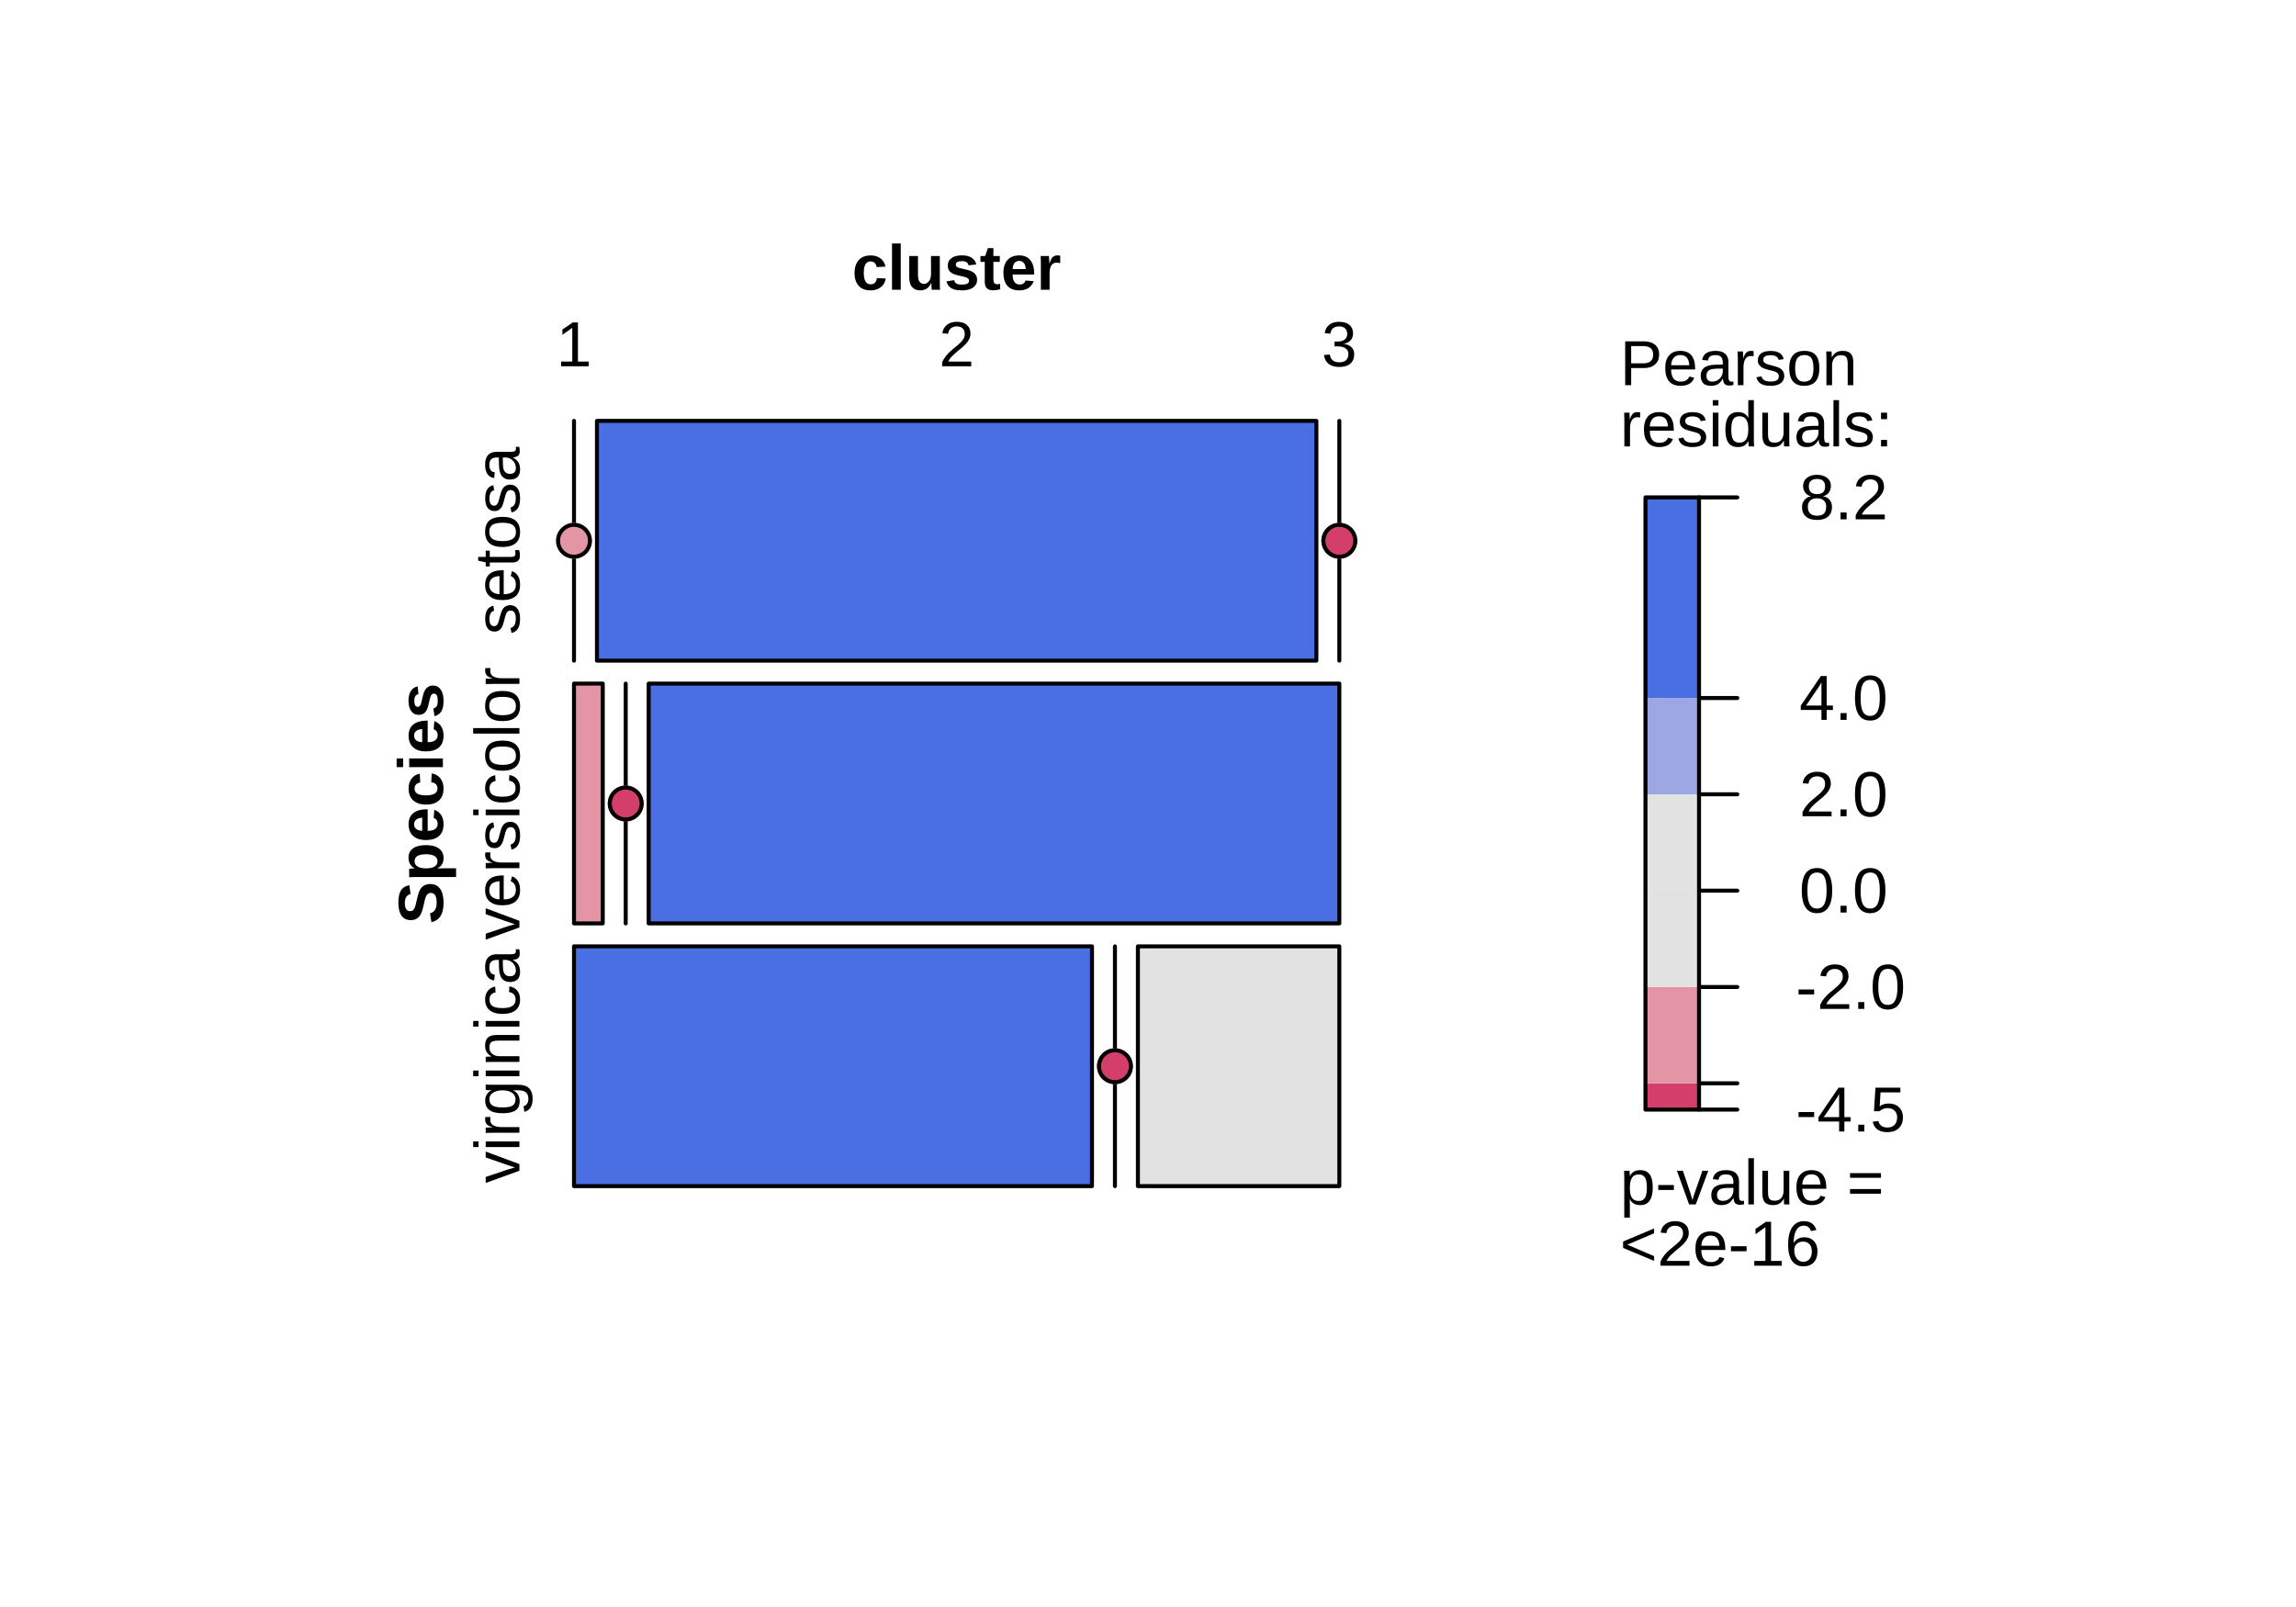
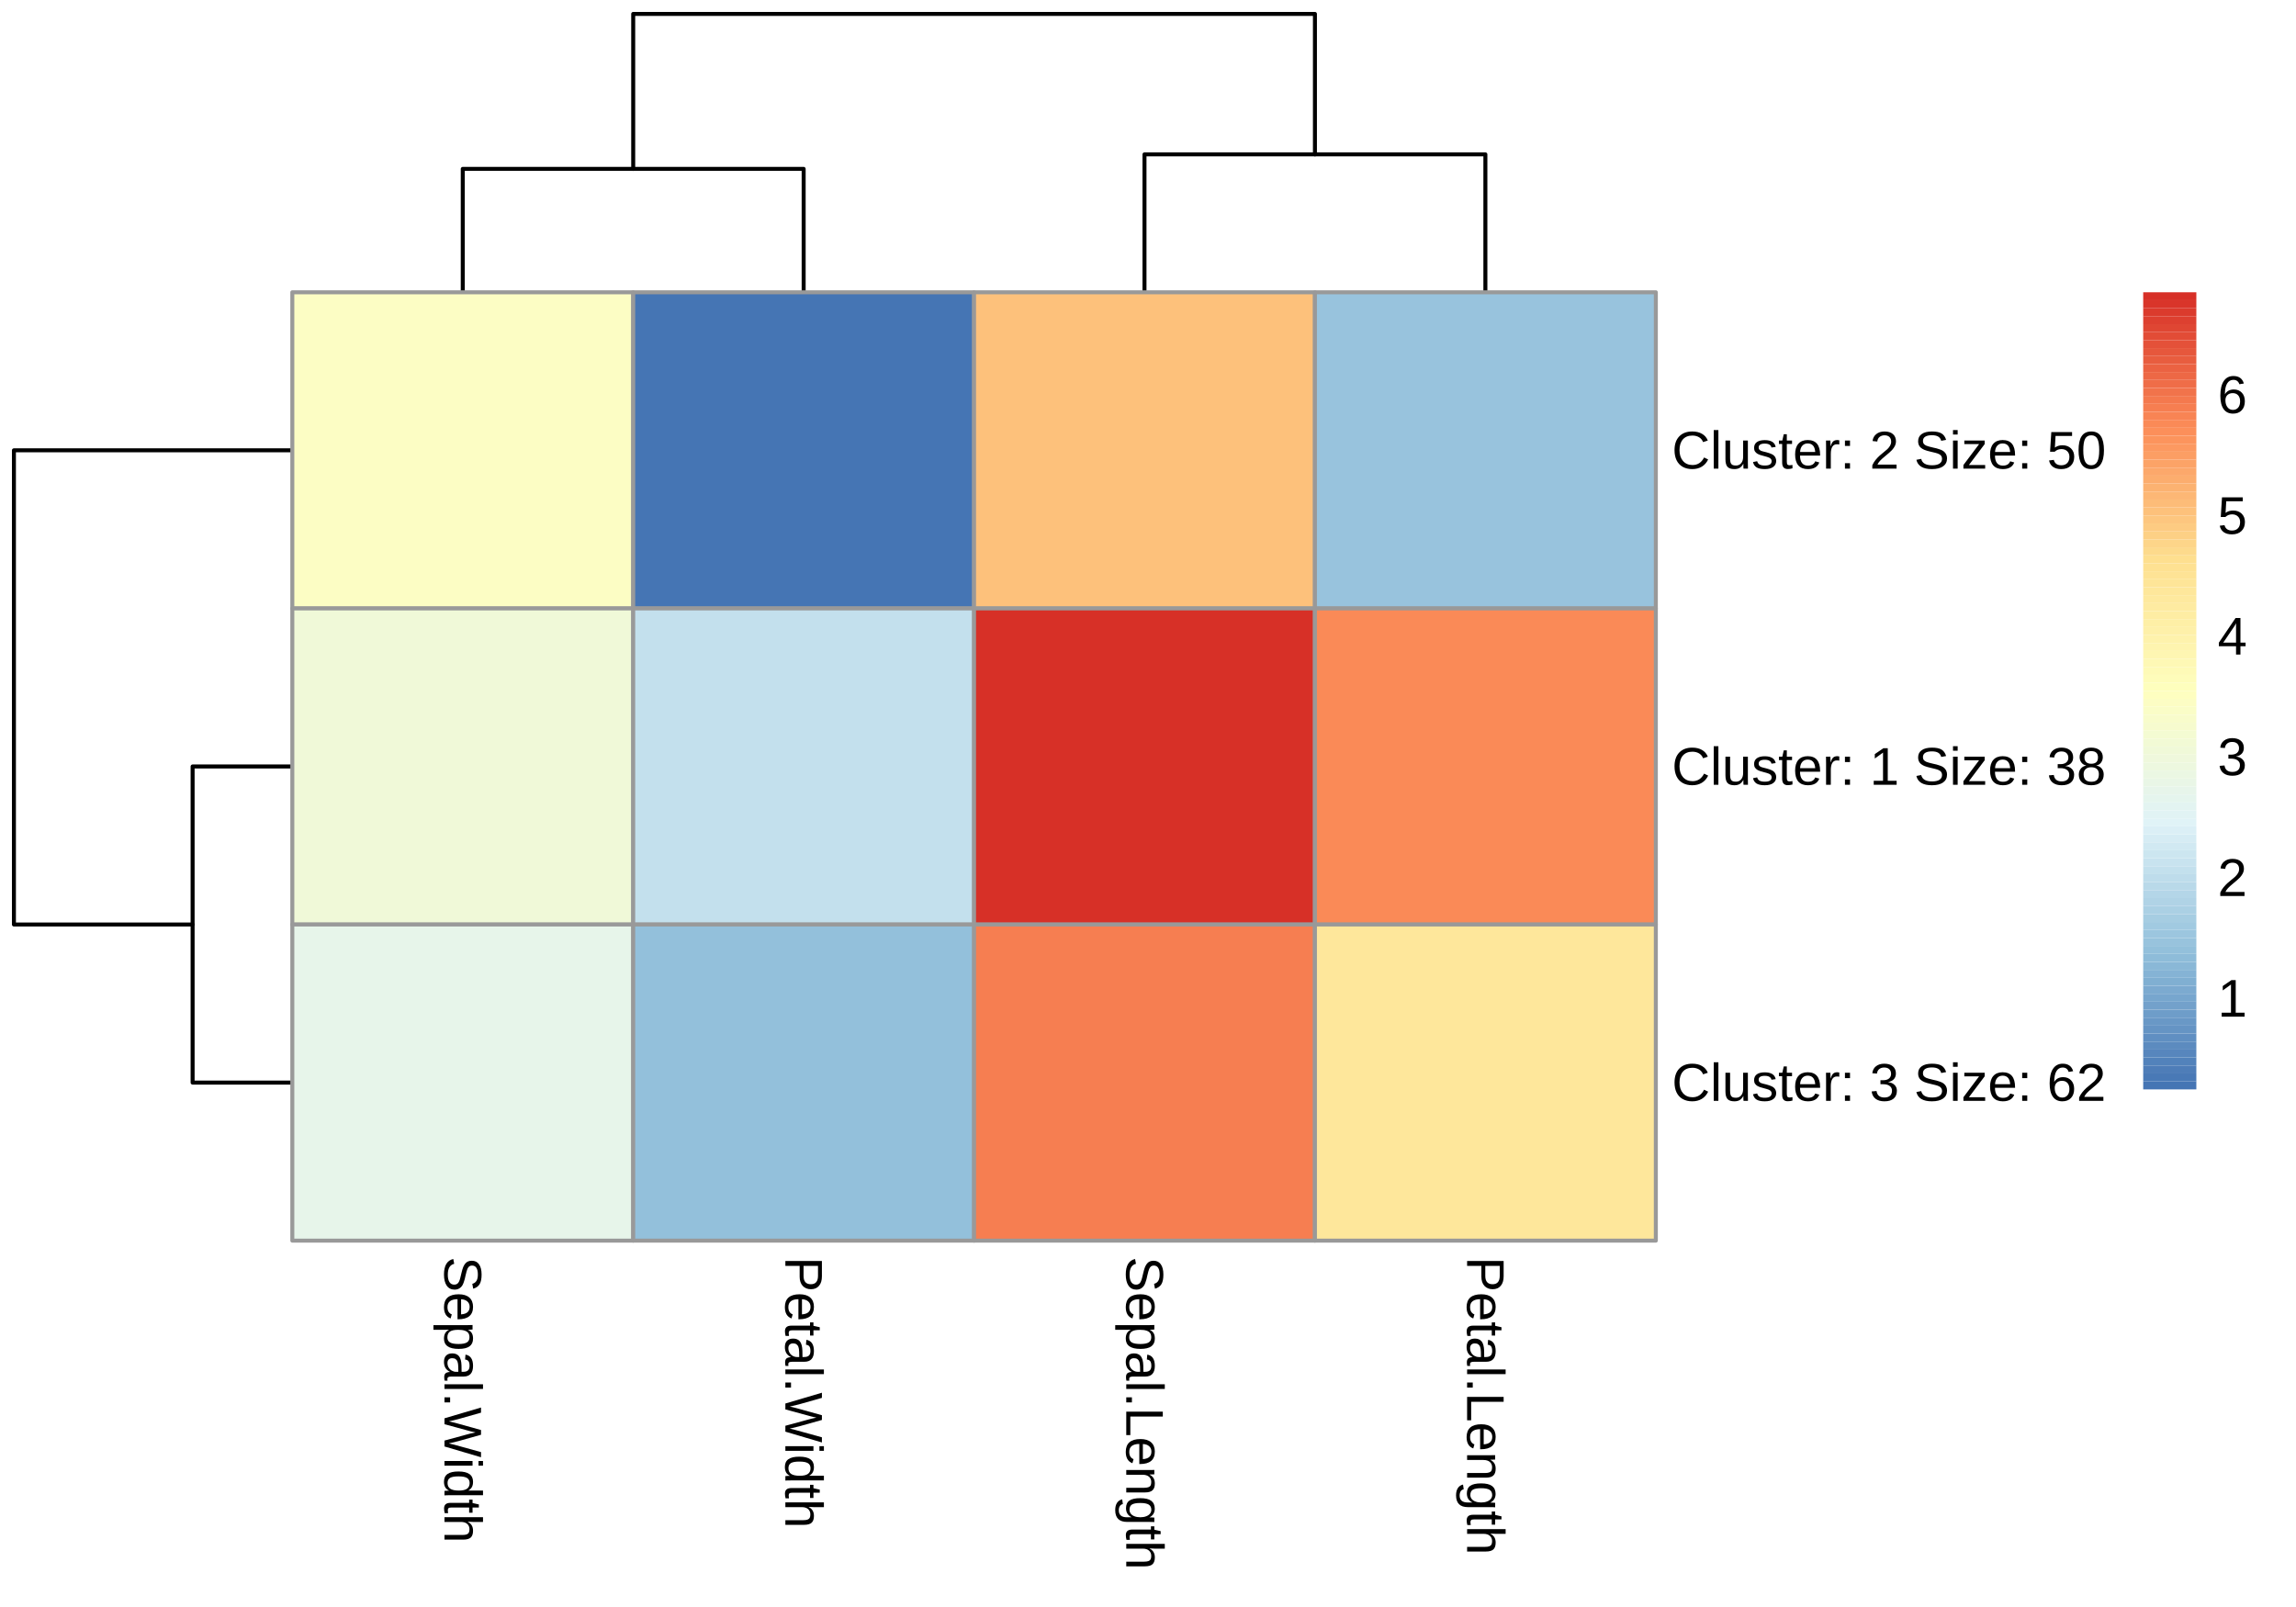
<svg xmlns="http://www.w3.org/2000/svg" viewBox="0 0 432.00 302.40">
  <defs>
    <style type="text/css">
    line, polyline, path, rect, circle {
      fill: none;
      stroke: #000000;
      stroke-linecap: round;
      stroke-linejoin: round;
      stroke-miterlimit: 10.00;
    }
  </style>
  </defs>
  <rect width="100%" height="100%" style="stroke: none; fill: #FFFFFF;" />
-   <rect x="309.60" y="203.85" width="10.08" height="4.95" style="stroke-width: 0.75; stroke: none; fill: #D33F6A;" />
-   <rect x="309.60" y="185.73" width="10.08" height="18.13" style="stroke-width: 0.75; stroke: none; fill: #E495A5;" />
-   <rect x="309.60" y="167.60" width="10.08" height="18.13" style="stroke-width: 0.75; stroke: none; fill: #E2E2E2;" />
-   <rect x="309.60" y="149.47" width="10.08" height="18.13" style="stroke-width: 0.75; stroke: none; fill: #E2E2E2;" />
-   <rect x="309.60" y="131.35" width="10.08" height="18.13" style="stroke-width: 0.75; stroke: none; fill: #9DA8E2;" />
-   <rect x="309.60" y="93.60" width="10.08" height="37.75" style="stroke-width: 0.75; stroke: none; fill: #4A6FE3;" />
-   <rect x="309.60" y="93.60" width="10.08" height="115.20" style="stroke-width: 0.75;" />
-   <text x="337.87" y="212.92" style="font-size: 12.00px; font-family: Liberation Sans;" textLength="20.68px" lengthAdjust="spacingAndGlyphs">-4.5</text>
-   <text x="337.87" y="189.85" style="font-size: 12.00px; font-family: Liberation Sans;" textLength="20.68px" lengthAdjust="spacingAndGlyphs">-2.0</text>
-   <text x="338.54" y="171.72" style="font-size: 12.00px; font-family: Liberation Sans;" textLength="20.02px" lengthAdjust="spacingAndGlyphs"> 0.0</text>
-   <text x="338.54" y="153.60" style="font-size: 12.00px; font-family: Liberation Sans;" textLength="20.02px" lengthAdjust="spacingAndGlyphs"> 2.0</text>
-   <text x="338.54" y="135.47" style="font-size: 12.00px; font-family: Liberation Sans;" textLength="20.02px" lengthAdjust="spacingAndGlyphs"> 4.0</text>
-   <text x="338.54" y="97.72" style="font-size: 12.00px; font-family: Liberation Sans;" textLength="20.02px" lengthAdjust="spacingAndGlyphs"> 8.2</text>
-   <line x1="319.68" y1="208.80" x2="326.88" y2="208.80" style="stroke-width: 0.75;" />
-   <line x1="319.68" y1="203.85" x2="326.88" y2="203.85" style="stroke-width: 0.75;" />
-   <line x1="319.68" y1="185.73" x2="326.88" y2="185.73" style="stroke-width: 0.75;" />
-   <line x1="319.68" y1="167.60" x2="326.88" y2="167.60" style="stroke-width: 0.75;" />
-   <line x1="319.68" y1="149.47" x2="326.88" y2="149.47" style="stroke-width: 0.75;" />
-   <line x1="319.68" y1="131.35" x2="326.88" y2="131.35" style="stroke-width: 0.75;" />
-   <line x1="319.68" y1="93.60" x2="326.88" y2="93.60" style="stroke-width: 0.75;" />
-   <text x="304.80" y="72.48" style="font-size: 12.00px; font-family: Liberation Sans;" textLength="44.70px" lengthAdjust="spacingAndGlyphs">Pearson</text>
-   <text x="304.80" y="84.00" style="font-size: 12.00px; font-family: Liberation Sans;" textLength="51.36px" lengthAdjust="spacingAndGlyphs">residuals:</text>
-   <text x="304.80" y="226.65" style="font-size: 12.00px; font-family: Liberation Sans;" textLength="49.70px" lengthAdjust="spacingAndGlyphs">p-value =</text>
-   <text x="304.80" y="238.17" style="font-size: 12.00px; font-family: Liberation Sans;" textLength="37.70px" lengthAdjust="spacingAndGlyphs">&lt;2e-16</text>
-   <polyline points="108.00,124.32 108.00,79.20 " style="stroke-width: 0.75;" />
-   <polyline points="108.00,101.76 108.00,101.76 " style="stroke-width: 0.75;" />
-   <circle cx="108.00" cy="101.76" r="2.25pt" style="stroke-width: 0.75; stroke: #E495A5; fill: #E495A5;" />
-   <circle cx="108.00" cy="101.76" r="2.25pt" style="stroke-width: 0.75;" />
-   <rect x="112.32" y="79.20" width="135.36" height="45.12" style="stroke-width: 0.75; fill: #4A6FE3;" />
-   <polyline points="252.00,124.32 252.00,79.20 " style="stroke-width: 0.75;" />
-   <polyline points="252.00,101.76 252.00,101.76 " style="stroke-width: 0.75;" />
-   <circle cx="252.00" cy="101.76" r="2.25pt" style="stroke-width: 0.75; stroke: #D33F6A; fill: #D33F6A;" />
-   <circle cx="252.00" cy="101.76" r="2.25pt" style="stroke-width: 0.75;" />
-   <rect x="108.00" y="128.64" width="5.41" height="45.12" style="stroke-width: 0.75; fill: #E495A5;" />
-   <polyline points="117.73,173.76 117.73,128.64 " style="stroke-width: 0.75;" />
-   <polyline points="117.73,151.20 117.73,151.20 " style="stroke-width: 0.75;" />
-   <circle cx="117.73" cy="151.20" r="2.25pt" style="stroke-width: 0.75; stroke: #D33F6A; fill: #D33F6A;" />
-   <circle cx="117.73" cy="151.20" r="2.25pt" style="stroke-width: 0.75;" />
-   <rect x="122.05" y="128.64" width="129.95" height="45.12" style="stroke-width: 0.75; fill: #4A6FE3;" />
-   <rect x="108.00" y="178.08" width="97.46" height="45.12" style="stroke-width: 0.75; fill: #4A6FE3;" />
-   <polyline points="209.78,223.20 209.78,178.08 " style="stroke-width: 0.75;" />
-   <polyline points="209.78,200.64 209.78,200.64 " style="stroke-width: 0.75;" />
-   <circle cx="209.78" cy="200.64" r="2.25pt" style="stroke-width: 0.75; stroke: #D33F6A; fill: #D33F6A;" />
-   <circle cx="209.78" cy="200.64" r="2.25pt" style="stroke-width: 0.75;" />
-   <rect x="214.10" y="178.08" width="37.90" height="45.12" style="stroke-width: 0.75; fill: #E2E2E2;" />
-   <text x="160.32" y="54.52" style="font-size: 12.00px; font-weight: bold; font-family: Liberation Sans;" textLength="39.35px" lengthAdjust="spacingAndGlyphs">cluster</text>
-   <text transform="translate(83.33,173.88) rotate(-90)" style="font-size: 12.00px; font-weight: bold; font-family: Liberation Sans;" textLength="45.36px" lengthAdjust="spacingAndGlyphs">Species</text>
-   <text transform="translate(97.73,222.65) rotate(-90)" style="font-size: 12.00px; font-family: Liberation Sans;" textLength="44.02px" lengthAdjust="spacingAndGlyphs">virginica</text>
-   <text transform="translate(97.73,176.87) rotate(-90)" style="font-size: 12.00px; font-family: Liberation Sans;" textLength="51.35px" lengthAdjust="spacingAndGlyphs">versicolor</text>
-   <text transform="translate(97.73,119.44) rotate(-90)" style="font-size: 12.00px; font-family: Liberation Sans;" textLength="35.36px" lengthAdjust="spacingAndGlyphs">setosa</text>
-   <text x="104.66" y="68.93" style="font-size: 12.00px; font-family: Liberation Sans;" textLength="6.67px" lengthAdjust="spacingAndGlyphs">1</text>
-   <text x="176.66" y="68.93" style="font-size: 12.00px; font-family: Liberation Sans;" textLength="6.67px" lengthAdjust="spacingAndGlyphs">2</text>
-   <text x="248.66" y="68.93" style="font-size: 12.00px; font-family: Liberation Sans;" textLength="6.67px" lengthAdjust="spacingAndGlyphs">3</text>
+   <defs>
+     <clipPath id="cpNTV8MzExLjU1fDU1fDA=">
+       <rect x="55.00" y="0.00" width="256.55" height="55.00" />
+     </clipPath>
+   </defs>
+   <polyline points="87.07,55.00 87.07,31.78 151.21,31.78 151.21,55.00 " style="stroke-width: 0.75;" clip-path="url(#cpNTV8MzExLjU1fDU1fDA=)" />
+   <polyline points="215.34,55.00 215.34,29.05 279.48,29.05 279.48,55.00 " style="stroke-width: 0.75;" clip-path="url(#cpNTV8MzExLjU1fDU1fDA=)" />
+   <polyline points="119.14,31.78 119.14,2.62 247.41,2.62 247.41,29.05 " style="stroke-width: 0.75;" clip-path="url(#cpNTV8MzExLjU1fDU1fDA=)" />
+   <defs>
+     <clipPath id="cpMHw0MzJ8MzAyLjR8MA==">
+       <rect x="0.00" y="0.00" width="432.00" height="302.40" />
+     </clipPath>
+   </defs>
+   <defs>
+     <clipPath id="cpMHw1NXwyMzMuNDZ8NTU=">
+       <rect x="0.00" y="55.00" width="55.00" height="178.46" />
+     </clipPath>
+   </defs>
+   <polyline points="55.00,144.23 36.24,144.23 36.24,203.72 55.00,203.72 " style="stroke-width: 0.75;" clip-path="url(#cpMHw1NXwyMzMuNDZ8NTU=)" />
+   <polyline points="55.00,84.74 2.62,84.74 2.62,173.97 36.24,173.97 " style="stroke-width: 0.75;" clip-path="url(#cpMHw1NXwyMzMuNDZ8NTU=)" />
+   <defs>
+     <clipPath id="cpMHw0MzJ8MzAyLjR8MA==">
+       <rect x="0.00" y="0.00" width="432.00" height="302.40" />
+     </clipPath>
+   </defs>
+   <rect x="55.00" y="55.00" width="64.14" height="59.49" style="stroke-width: 0.75; stroke: #999999; fill: #FCFDC4;" clip-path="url(#cpMHw0MzJ8MzAyLjR8MA==)" />
+   <rect x="55.00" y="114.49" width="64.14" height="59.49" style="stroke-width: 0.75; stroke: #999999; fill: #F0F9D8;" clip-path="url(#cpMHw0MzJ8MzAyLjR8MA==)" />
+   <rect x="55.00" y="173.97" width="64.14" height="59.49" style="stroke-width: 0.75; stroke: #999999; fill: #E7F5EA;" clip-path="url(#cpMHw0MzJ8MzAyLjR8MA==)" />
+   <rect x="119.14" y="55.00" width="64.14" height="59.49" style="stroke-width: 0.75; stroke: #999999; fill: #4575B4;" clip-path="url(#cpMHw0MzJ8MzAyLjR8MA==)" />
+   <rect x="119.14" y="114.49" width="64.14" height="59.49" style="stroke-width: 0.75; stroke: #999999; fill: #C3E0ED;" clip-path="url(#cpMHw0MzJ8MzAyLjR8MA==)" />
+   <rect x="119.14" y="173.97" width="64.14" height="59.49" style="stroke-width: 0.75; stroke: #999999; fill: #93C0DB;" clip-path="url(#cpMHw0MzJ8MzAyLjR8MA==)" />
+   <rect x="183.27" y="55.00" width="64.14" height="59.49" style="stroke-width: 0.75; stroke: #999999; fill: #FDC17B;" clip-path="url(#cpMHw0MzJ8MzAyLjR8MA==)" />
+   <rect x="183.27" y="114.49" width="64.14" height="59.49" style="stroke-width: 0.75; stroke: #999999; fill: #D73027;" clip-path="url(#cpMHw0MzJ8MzAyLjR8MA==)" />
+   <rect x="183.27" y="173.97" width="64.14" height="59.49" style="stroke-width: 0.75; stroke: #999999; fill: #F67E51;" clip-path="url(#cpMHw0MzJ8MzAyLjR8MA==)" />
+   <rect x="247.41" y="55.00" width="64.14" height="59.49" style="stroke-width: 0.75; stroke: #999999; fill: #98C3DD;" clip-path="url(#cpMHw0MzJ8MzAyLjR8MA==)" />
+   <rect x="247.41" y="114.49" width="64.14" height="59.49" style="stroke-width: 0.75; stroke: #999999; fill: #FA8A57;" clip-path="url(#cpMHw0MzJ8MzAyLjR8MA==)" />
+   <rect x="247.41" y="173.97" width="64.14" height="59.49" style="stroke-width: 0.75; stroke: #999999; fill: #FEE79B;" clip-path="url(#cpMHw0MzJ8MzAyLjR8MA==)" />
+   <g clip-path="url(#cpMHw0MzJ8MzAyLjR8MA==)">
+     <text transform="translate(83.63,236.46) rotate(-270)" style="font-size: 10.00px; font-family: Liberation Sans;" textLength="53.92px" lengthAdjust="spacingAndGlyphs">Sepal.Width</text>
+   </g>
+   <g clip-path="url(#cpMHw0MzJ8MzAyLjR8MA==)">
+     <text transform="translate(147.77,236.46) rotate(-270)" style="font-size: 10.00px; font-family: Liberation Sans;" textLength="51.13px" lengthAdjust="spacingAndGlyphs">Petal.Width</text>
+   </g>
+   <g clip-path="url(#cpMHw0MzJ8MzAyLjR8MA==)">
+     <text transform="translate(211.91,236.46) rotate(-270)" style="font-size: 10.00px; font-family: Liberation Sans;" textLength="58.94px" lengthAdjust="spacingAndGlyphs">Sepal.Length</text>
+   </g>
+   <g clip-path="url(#cpMHw0MzJ8MzAyLjR8MA==)">
+     <text transform="translate(276.04,236.46) rotate(-270)" style="font-size: 10.00px; font-family: Liberation Sans;" textLength="56.16px" lengthAdjust="spacingAndGlyphs">Petal.Length</text>
+   </g>
+   <g clip-path="url(#cpMHw0MzJ8MzAyLjR8MA==)">
+     <text x="314.55" y="88.18" style="font-size: 10.00px; font-family: Liberation Sans;" textLength="81.70px" lengthAdjust="spacingAndGlyphs">Cluster: 2 Size: 50</text>
+   </g>
+   <g clip-path="url(#cpMHw0MzJ8MzAyLjR8MA==)">
+     <text x="314.55" y="147.67" style="font-size: 10.00px; font-family: Liberation Sans;" textLength="81.70px" lengthAdjust="spacingAndGlyphs">Cluster: 1 Size: 38</text>
+   </g>
+   <g clip-path="url(#cpMHw0MzJ8MzAyLjR8MA==)">
+     <text x="314.55" y="207.15" style="font-size: 10.00px; font-family: Liberation Sans;" textLength="81.70px" lengthAdjust="spacingAndGlyphs">Cluster: 3 Size: 62</text>
+   </g>
+   <rect x="403.25" y="203.50" width="10.00" height="1.50" style="stroke-width: 0.75; stroke: none; fill: #4575B4;" clip-path="url(#cpMHw0MzJ8MzAyLjR8MA==)" />
+   <rect x="403.25" y="202.00" width="10.00" height="1.50" style="stroke-width: 0.75; stroke: none; fill: #4979B6;" clip-path="url(#cpMHw0MzJ8MzAyLjR8MA==)" />
+   <rect x="403.25" y="200.50" width="10.00" height="1.50" style="stroke-width: 0.75; stroke: none; fill: #4E7DB8;" clip-path="url(#cpMHw0MzJ8MzAyLjR8MA==)" />
+   <rect x="403.25" y="199.00" width="10.00" height="1.50" style="stroke-width: 0.75; stroke: none; fill: #5282BB;" clip-path="url(#cpMHw0MzJ8MzAyLjR8MA==)" />
+   <rect x="403.25" y="197.50" width="10.00" height="1.50" style="stroke-width: 0.75; stroke: none; fill: #5786BD;" clip-path="url(#cpMHw0MzJ8MzAyLjR8MA==)" />
+   <rect x="403.25" y="196.00" width="10.00" height="1.50" style="stroke-width: 0.75; stroke: none; fill: #5C8BBF;" clip-path="url(#cpMHw0MzJ8MzAyLjR8MA==)" />
+   <rect x="403.25" y="194.50" width="10.00" height="1.50" style="stroke-width: 0.75; stroke: none; fill: #608FC2;" clip-path="url(#cpMHw0MzJ8MzAyLjR8MA==)" />
+   <rect x="403.25" y="193.00" width="10.00" height="1.50" style="stroke-width: 0.75; stroke: none; fill: #6594C4;" clip-path="url(#cpMHw0MzJ8MzAyLjR8MA==)" />
+   <rect x="403.25" y="191.50" width="10.00" height="1.50" style="stroke-width: 0.75; stroke: none; fill: #6998C6;" clip-path="url(#cpMHw0MzJ8MzAyLjR8MA==)" />
+   <rect x="403.25" y="190.00" width="10.00" height="1.50" style="stroke-width: 0.75; stroke: none; fill: #6E9DC9;" clip-path="url(#cpMHw0MzJ8MzAyLjR8MA==)" />
+   <rect x="403.25" y="188.50" width="10.00" height="1.50" style="stroke-width: 0.75; stroke: none; fill: #73A1CB;" clip-path="url(#cpMHw0MzJ8MzAyLjR8MA==)" />
+   <rect x="403.25" y="187.00" width="10.00" height="1.50" style="stroke-width: 0.75; stroke: none; fill: #77A6CE;" clip-path="url(#cpMHw0MzJ8MzAyLjR8MA==)" />
+   <rect x="403.25" y="185.50" width="10.00" height="1.50" style="stroke-width: 0.75; stroke: none; fill: #7CAAD0;" clip-path="url(#cpMHw0MzJ8MzAyLjR8MA==)" />
+   <rect x="403.25" y="184.00" width="10.00" height="1.50" style="stroke-width: 0.75; stroke: none; fill: #80AFD2;" clip-path="url(#cpMHw0MzJ8MzAyLjR8MA==)" />
+   <rect x="403.25" y="182.50" width="10.00" height="1.50" style="stroke-width: 0.75; stroke: none; fill: #85B3D5;" clip-path="url(#cpMHw0MzJ8MzAyLjR8MA==)" />
+   <rect x="403.25" y="181.00" width="10.00" height="1.50" style="stroke-width: 0.75; stroke: none; fill: #8AB8D7;" clip-path="url(#cpMHw0MzJ8MzAyLjR8MA==)" />
+   <rect x="403.25" y="179.50" width="10.00" height="1.50" style="stroke-width: 0.75; stroke: none; fill: #8EBCD9;" clip-path="url(#cpMHw0MzJ8MzAyLjR8MA==)" />
+   <rect x="403.25" y="178.00" width="10.00" height="1.50" style="stroke-width: 0.75; stroke: none; fill: #93C0DB;" clip-path="url(#cpMHw0MzJ8MzAyLjR8MA==)" />
+   <rect x="403.25" y="176.50" width="10.00" height="1.50" style="stroke-width: 0.75; stroke: none; fill: #98C3DD;" clip-path="url(#cpMHw0MzJ8MzAyLjR8MA==)" />
+   <rect x="403.25" y="175.00" width="10.00" height="1.50" style="stroke-width: 0.75; stroke: none; fill: #9CC6DF;" clip-path="url(#cpMHw0MzJ8MzAyLjR8MA==)" />
+   <rect x="403.25" y="173.50" width="10.00" height="1.50" style="stroke-width: 0.75; stroke: none; fill: #A1CAE1;" clip-path="url(#cpMHw0MzJ8MzAyLjR8MA==)" />
+   <rect x="403.25" y="172.00" width="10.00" height="1.50" style="stroke-width: 0.75; stroke: none; fill: #A6CDE2;" clip-path="url(#cpMHw0MzJ8MzAyLjR8MA==)" />
+   <rect x="403.25" y="170.50" width="10.00" height="1.50" style="stroke-width: 0.75; stroke: none; fill: #ABD0E4;" clip-path="url(#cpMHw0MzJ8MzAyLjR8MA==)" />
+   <rect x="403.25" y="169.00" width="10.00" height="1.50" style="stroke-width: 0.75; stroke: none; fill: #B0D3E6;" clip-path="url(#cpMHw0MzJ8MzAyLjR8MA==)" />
+   <rect x="403.25" y="167.50" width="10.00" height="1.50" style="stroke-width: 0.75; stroke: none; fill: #B4D6E8;" clip-path="url(#cpMHw0MzJ8MzAyLjR8MA==)" />
+   <rect x="403.25" y="166.00" width="10.00" height="1.50" style="stroke-width: 0.75; stroke: none; fill: #B9D9E9;" clip-path="url(#cpMHw0MzJ8MzAyLjR8MA==)" />
+   <rect x="403.25" y="164.50" width="10.00" height="1.50" style="stroke-width: 0.75; stroke: none; fill: #BEDCEB;" clip-path="url(#cpMHw0MzJ8MzAyLjR8MA==)" />
+   <rect x="403.25" y="163.00" width="10.00" height="1.50" style="stroke-width: 0.75; stroke: none; fill: #C3E0ED;" clip-path="url(#cpMHw0MzJ8MzAyLjR8MA==)" />
+   <rect x="403.25" y="161.50" width="10.00" height="1.50" style="stroke-width: 0.75; stroke: none; fill: #C8E3EF;" clip-path="url(#cpMHw0MzJ8MzAyLjR8MA==)" />
+   <rect x="403.25" y="160.00" width="10.00" height="1.50" style="stroke-width: 0.75; stroke: none; fill: #CCE6F0;" clip-path="url(#cpMHw0MzJ8MzAyLjR8MA==)" />
+   <rect x="403.25" y="158.50" width="10.00" height="1.50" style="stroke-width: 0.75; stroke: none; fill: #D1E9F2;" clip-path="url(#cpMHw0MzJ8MzAyLjR8MA==)" />
+   <rect x="403.25" y="157.00" width="10.00" height="1.50" style="stroke-width: 0.75; stroke: none; fill: #D6ECF4;" clip-path="url(#cpMHw0MzJ8MzAyLjR8MA==)" />
+   <rect x="403.25" y="155.50" width="10.00" height="1.50" style="stroke-width: 0.75; stroke: none; fill: #DBEFF6;" clip-path="url(#cpMHw0MzJ8MzAyLjR8MA==)" />
+   <rect x="403.25" y="154.00" width="10.00" height="1.50" style="stroke-width: 0.75; stroke: none; fill: #E0F3F7;" clip-path="url(#cpMHw0MzJ8MzAyLjR8MA==)" />
+   <rect x="403.25" y="152.50" width="10.00" height="1.50" style="stroke-width: 0.75; stroke: none; fill: #E1F3F4;" clip-path="url(#cpMHw0MzJ8MzAyLjR8MA==)" />
+   <rect x="403.25" y="151.00" width="10.00" height="1.50" style="stroke-width: 0.75; stroke: none; fill: #E3F4F1;" clip-path="url(#cpMHw0MzJ8MzAyLjR8MA==)" />
+   <rect x="403.25" y="149.50" width="10.00" height="1.50" style="stroke-width: 0.75; stroke: none; fill: #E5F5ED;" clip-path="url(#cpMHw0MzJ8MzAyLjR8MA==)" />
+   <rect x="403.25" y="148.00" width="10.00" height="1.50" style="stroke-width: 0.75; stroke: none; fill: #E7F5EA;" clip-path="url(#cpMHw0MzJ8MzAyLjR8MA==)" />
+   <rect x="403.25" y="146.50" width="10.00" height="1.50" style="stroke-width: 0.75; stroke: none; fill: #E9F6E6;" clip-path="url(#cpMHw0MzJ8MzAyLjR8MA==)" />
+   <rect x="403.25" y="145.00" width="10.00" height="1.50" style="stroke-width: 0.75; stroke: none; fill: #EBF7E3;" clip-path="url(#cpMHw0MzJ8MzAyLjR8MA==)" />
+   <rect x="403.25" y="143.50" width="10.00" height="1.50" style="stroke-width: 0.75; stroke: none; fill: #EDF8DF;" clip-path="url(#cpMHw0MzJ8MzAyLjR8MA==)" />
+   <rect x="403.25" y="142.00" width="10.00" height="1.50" style="stroke-width: 0.75; stroke: none; fill: #EFF8DC;" clip-path="url(#cpMHw0MzJ8MzAyLjR8MA==)" />
+   <rect x="403.25" y="140.50" width="10.00" height="1.50" style="stroke-width: 0.75; stroke: none; fill: #F0F9D8;" clip-path="url(#cpMHw0MzJ8MzAyLjR8MA==)" />
+   <rect x="403.25" y="139.00" width="10.00" height="1.50" style="stroke-width: 0.75; stroke: none; fill: #F2FAD5;" clip-path="url(#cpMHw0MzJ8MzAyLjR8MA==)" />
+   <rect x="403.25" y="137.50" width="10.00" height="1.50" style="stroke-width: 0.75; stroke: none; fill: #F4FBD2;" clip-path="url(#cpMHw0MzJ8MzAyLjR8MA==)" />
+   <rect x="403.25" y="136.00" width="10.00" height="1.50" style="stroke-width: 0.75; stroke: none; fill: #F6FBCE;" clip-path="url(#cpMHw0MzJ8MzAyLjR8MA==)" />
+   <rect x="403.25" y="134.50" width="10.00" height="1.50" style="stroke-width: 0.75; stroke: none; fill: #F8FCCB;" clip-path="url(#cpMHw0MzJ8MzAyLjR8MA==)" />
+   <rect x="403.25" y="133.00" width="10.00" height="1.50" style="stroke-width: 0.75; stroke: none; fill: #FAFDC7;" clip-path="url(#cpMHw0MzJ8MzAyLjR8MA==)" />
+   <rect x="403.25" y="131.50" width="10.00" height="1.50" style="stroke-width: 0.75; stroke: none; fill: #FCFDC4;" clip-path="url(#cpMHw0MzJ8MzAyLjR8MA==)" />
+   <rect x="403.25" y="130.00" width="10.00" height="1.50" style="stroke-width: 0.75; stroke: none; fill: #FEFEC0;" clip-path="url(#cpMHw0MzJ8MzAyLjR8MA==)" />
+   <rect x="403.25" y="128.50" width="10.00" height="1.50" style="stroke-width: 0.75; stroke: none; fill: #FEFEBD;" clip-path="url(#cpMHw0MzJ8MzAyLjR8MA==)" />
+   <rect x="403.25" y="127.00" width="10.00" height="1.50" style="stroke-width: 0.75; stroke: none; fill: #FEFCBA;" clip-path="url(#cpMHw0MzJ8MzAyLjR8MA==)" />
+   <rect x="403.25" y="125.50" width="10.00" height="1.50" style="stroke-width: 0.75; stroke: none; fill: #FEFAB7;" clip-path="url(#cpMHw0MzJ8MzAyLjR8MA==)" />
+   <rect x="403.25" y="124.00" width="10.00" height="1.50" style="stroke-width: 0.75; stroke: none; fill: #FEF8B5;" clip-path="url(#cpMHw0MzJ8MzAyLjR8MA==)" />
+   <rect x="403.25" y="122.50" width="10.00" height="1.50" style="stroke-width: 0.75; stroke: none; fill: #FEF6B2;" clip-path="url(#cpMHw0MzJ8MzAyLjR8MA==)" />
+   <rect x="403.25" y="121.00" width="10.00" height="1.50" style="stroke-width: 0.75; stroke: none; fill: #FEF4AF;" clip-path="url(#cpMHw0MzJ8MzAyLjR8MA==)" />
+   <rect x="403.25" y="119.50" width="10.00" height="1.50" style="stroke-width: 0.75; stroke: none; fill: #FEF2AC;" clip-path="url(#cpMHw0MzJ8MzAyLjR8MA==)" />
+   <rect x="403.25" y="118.00" width="10.00" height="1.50" style="stroke-width: 0.75; stroke: none; fill: #FEF0A9;" clip-path="url(#cpMHw0MzJ8MzAyLjR8MA==)" />
+   <rect x="403.25" y="116.50" width="10.00" height="1.50" style="stroke-width: 0.75; stroke: none; fill: #FEEFA6;" clip-path="url(#cpMHw0MzJ8MzAyLjR8MA==)" />
+   <rect x="403.25" y="115.00" width="10.00" height="1.50" style="stroke-width: 0.75; stroke: none; fill: #FEEDA3;" clip-path="url(#cpMHw0MzJ8MzAyLjR8MA==)" />
+   <rect x="403.25" y="113.50" width="10.00" height="1.50" style="stroke-width: 0.75; stroke: none; fill: #FEEBA1;" clip-path="url(#cpMHw0MzJ8MzAyLjR8MA==)" />
+   <rect x="403.25" y="112.00" width="10.00" height="1.50" style="stroke-width: 0.75; stroke: none; fill: #FEE99E;" clip-path="url(#cpMHw0MzJ8MzAyLjR8MA==)" />
+   <rect x="403.25" y="110.50" width="10.00" height="1.50" style="stroke-width: 0.75; stroke: none; fill: #FEE79B;" clip-path="url(#cpMHw0MzJ8MzAyLjR8MA==)" />
+   <rect x="403.25" y="109.00" width="10.00" height="1.50" style="stroke-width: 0.75; stroke: none; fill: #FEE598;" clip-path="url(#cpMHw0MzJ8MzAyLjR8MA==)" />
+   <rect x="403.25" y="107.50" width="10.00" height="1.50" style="stroke-width: 0.75; stroke: none; fill: #FEE395;" clip-path="url(#cpMHw0MzJ8MzAyLjR8MA==)" />
+   <rect x="403.25" y="106.00" width="10.00" height="1.50" style="stroke-width: 0.75; stroke: none; fill: #FEE192;" clip-path="url(#cpMHw0MzJ8MzAyLjR8MA==)" />
+   <rect x="403.25" y="104.50" width="10.00" height="1.50" style="stroke-width: 0.75; stroke: none; fill: #FEDF8F;" clip-path="url(#cpMHw0MzJ8MzAyLjR8MA==)" />
+   <rect x="403.25" y="103.00" width="10.00" height="1.50" style="stroke-width: 0.75; stroke: none; fill: #FDDA8C;" clip-path="url(#cpMHw0MzJ8MzAyLjR8MA==)" />
+   <rect x="403.25" y="101.50" width="10.00" height="1.50" style="stroke-width: 0.75; stroke: none; fill: #FDD589;" clip-path="url(#cpMHw0MzJ8MzAyLjR8MA==)" />
+   <rect x="403.25" y="100.00" width="10.00" height="1.50" style="stroke-width: 0.75; stroke: none; fill: #FDD085;" clip-path="url(#cpMHw0MzJ8MzAyLjR8MA==)" />
+   <rect x="403.25" y="98.50" width="10.00" height="1.50" style="stroke-width: 0.75; stroke: none; fill: #FDCB82;" clip-path="url(#cpMHw0MzJ8MzAyLjR8MA==)" />
+   <rect x="403.25" y="97.00" width="10.00" height="1.50" style="stroke-width: 0.75; stroke: none; fill: #FDC67F;" clip-path="url(#cpMHw0MzJ8MzAyLjR8MA==)" />
+   <rect x="403.25" y="95.50" width="10.00" height="1.50" style="stroke-width: 0.75; stroke: none; fill: #FDC17B;" clip-path="url(#cpMHw0MzJ8MzAyLjR8MA==)" />
+   <rect x="403.25" y="94.00" width="10.00" height="1.50" style="stroke-width: 0.75; stroke: none; fill: #FDBC78;" clip-path="url(#cpMHw0MzJ8MzAyLjR8MA==)" />
+   <rect x="403.25" y="92.50" width="10.00" height="1.50" style="stroke-width: 0.75; stroke: none; fill: #FDB775;" clip-path="url(#cpMHw0MzJ8MzAyLjR8MA==)" />
+   <rect x="403.25" y="91.00" width="10.00" height="1.50" style="stroke-width: 0.75; stroke: none; fill: #FCB271;" clip-path="url(#cpMHw0MzJ8MzAyLjR8MA==)" />
+   <rect x="403.25" y="89.50" width="10.00" height="1.50" style="stroke-width: 0.75; stroke: none; fill: #FCAD6E;" clip-path="url(#cpMHw0MzJ8MzAyLjR8MA==)" />
+   <rect x="403.25" y="88.00" width="10.00" height="1.50" style="stroke-width: 0.75; stroke: none; fill: #FCA86B;" clip-path="url(#cpMHw0MzJ8MzAyLjR8MA==)" />
+   <rect x="403.25" y="86.50" width="10.00" height="1.50" style="stroke-width: 0.75; stroke: none; fill: #FCA367;" clip-path="url(#cpMHw0MzJ8MzAyLjR8MA==)" />
+   <rect x="403.25" y="85.00" width="10.00" height="1.50" style="stroke-width: 0.75; stroke: none; fill: #FC9E64;" clip-path="url(#cpMHw0MzJ8MzAyLjR8MA==)" />
+   <rect x="403.25" y="83.50" width="10.00" height="1.50" style="stroke-width: 0.75; stroke: none; fill: #FC9961;" clip-path="url(#cpMHw0MzJ8MzAyLjR8MA==)" />
+   <rect x="403.25" y="82.00" width="10.00" height="1.50" style="stroke-width: 0.75; stroke: none; fill: #FC945D;" clip-path="url(#cpMHw0MzJ8MzAyLjR8MA==)" />
+   <rect x="403.25" y="80.50" width="10.00" height="1.50" style="stroke-width: 0.75; stroke: none; fill: #FC8F5A;" clip-path="url(#cpMHw0MzJ8MzAyLjR8MA==)" />
+   <rect x="403.25" y="79.00" width="10.00" height="1.50" style="stroke-width: 0.75; stroke: none; fill: #FA8A57;" clip-path="url(#cpMHw0MzJ8MzAyLjR8MA==)" />
+   <rect x="403.25" y="77.50" width="10.00" height="1.50" style="stroke-width: 0.75; stroke: none; fill: #F88454;" clip-path="url(#cpMHw0MzJ8MzAyLjR8MA==)" />
+   <rect x="403.25" y="76.00" width="10.00" height="1.50" style="stroke-width: 0.75; stroke: none; fill: #F67E51;" clip-path="url(#cpMHw0MzJ8MzAyLjR8MA==)" />
+   <rect x="403.25" y="74.50" width="10.00" height="1.50" style="stroke-width: 0.75; stroke: none; fill: #F4794E;" clip-path="url(#cpMHw0MzJ8MzAyLjR8MA==)" />
+   <rect x="403.25" y="73.00" width="10.00" height="1.50" style="stroke-width: 0.75; stroke: none; fill: #F1734B;" clip-path="url(#cpMHw0MzJ8MzAyLjR8MA==)" />
+   <rect x="403.25" y="71.50" width="10.00" height="1.50" style="stroke-width: 0.75; stroke: none; fill: #EF6D48;" clip-path="url(#cpMHw0MzJ8MzAyLjR8MA==)" />
+   <rect x="403.25" y="70.00" width="10.00" height="1.50" style="stroke-width: 0.75; stroke: none; fill: #ED6845;" clip-path="url(#cpMHw0MzJ8MzAyLjR8MA==)" />
+   <rect x="403.25" y="68.50" width="10.00" height="1.50" style="stroke-width: 0.75; stroke: none; fill: #EB6242;" clip-path="url(#cpMHw0MzJ8MzAyLjR8MA==)" />
+   <rect x="403.25" y="67.00" width="10.00" height="1.50" style="stroke-width: 0.75; stroke: none; fill: #E85D3F;" clip-path="url(#cpMHw0MzJ8MzAyLjR8MA==)" />
+   <rect x="403.25" y="65.50" width="10.00" height="1.50" style="stroke-width: 0.75; stroke: none; fill: #E6573C;" clip-path="url(#cpMHw0MzJ8MzAyLjR8MA==)" />
+   <rect x="403.25" y="64.00" width="10.00" height="1.50" style="stroke-width: 0.75; stroke: none; fill: #E45139;" clip-path="url(#cpMHw0MzJ8MzAyLjR8MA==)" />
+   <rect x="403.25" y="62.50" width="10.00" height="1.50" style="stroke-width: 0.75; stroke: none; fill: #E24C36;" clip-path="url(#cpMHw0MzJ8MzAyLjR8MA==)" />
+   <rect x="403.25" y="61.00" width="10.00" height="1.50" style="stroke-width: 0.75; stroke: none; fill: #DF4633;" clip-path="url(#cpMHw0MzJ8MzAyLjR8MA==)" />
+   <rect x="403.25" y="59.50" width="10.00" height="1.50" style="stroke-width: 0.75; stroke: none; fill: #DD4030;" clip-path="url(#cpMHw0MzJ8MzAyLjR8MA==)" />
+   <rect x="403.25" y="58.00" width="10.00" height="1.50" style="stroke-width: 0.75; stroke: none; fill: #DB3B2D;" clip-path="url(#cpMHw0MzJ8MzAyLjR8MA==)" />
+   <rect x="403.25" y="56.50" width="10.00" height="1.50" style="stroke-width: 0.75; stroke: none; fill: #D9352A;" clip-path="url(#cpMHw0MzJ8MzAyLjR8MA==)" />
+   <rect x="403.25" y="55.00" width="10.00" height="1.50" style="stroke-width: 0.75; stroke: none; fill: #D73027;" clip-path="url(#cpMHw0MzJ8MzAyLjR8MA==)" />
+   <g clip-path="url(#cpMHw0MzJ8MzAyLjR8MA==)">
+     <text x="417.25" y="191.31" style="font-size: 10.00px; font-family: Liberation Sans;" textLength="5.56px" lengthAdjust="spacingAndGlyphs">1</text>
+   </g>
+   <g clip-path="url(#cpMHw0MzJ8MzAyLjR8MA==)">
+     <text x="417.25" y="168.60" style="font-size: 10.00px; font-family: Liberation Sans;" textLength="5.56px" lengthAdjust="spacingAndGlyphs">2</text>
+   </g>
+   <g clip-path="url(#cpMHw0MzJ8MzAyLjR8MA==)">
+     <text x="417.25" y="145.88" style="font-size: 10.00px; font-family: Liberation Sans;" textLength="5.56px" lengthAdjust="spacingAndGlyphs">3</text>
+   </g>
+   <g clip-path="url(#cpMHw0MzJ8MzAyLjR8MA==)">
+     <text x="417.25" y="123.17" style="font-size: 10.00px; font-family: Liberation Sans;" textLength="5.56px" lengthAdjust="spacingAndGlyphs">4</text>
+   </g>
+   <g clip-path="url(#cpMHw0MzJ8MzAyLjR8MA==)">
+     <text x="417.25" y="100.46" style="font-size: 10.00px; font-family: Liberation Sans;" textLength="5.56px" lengthAdjust="spacingAndGlyphs">5</text>
+   </g>
+   <g clip-path="url(#cpMHw0MzJ8MzAyLjR8MA==)">
+     <text x="417.25" y="77.74" style="font-size: 10.00px; font-family: Liberation Sans;" textLength="5.56px" lengthAdjust="spacingAndGlyphs">6</text>
+   </g>
</svg>
